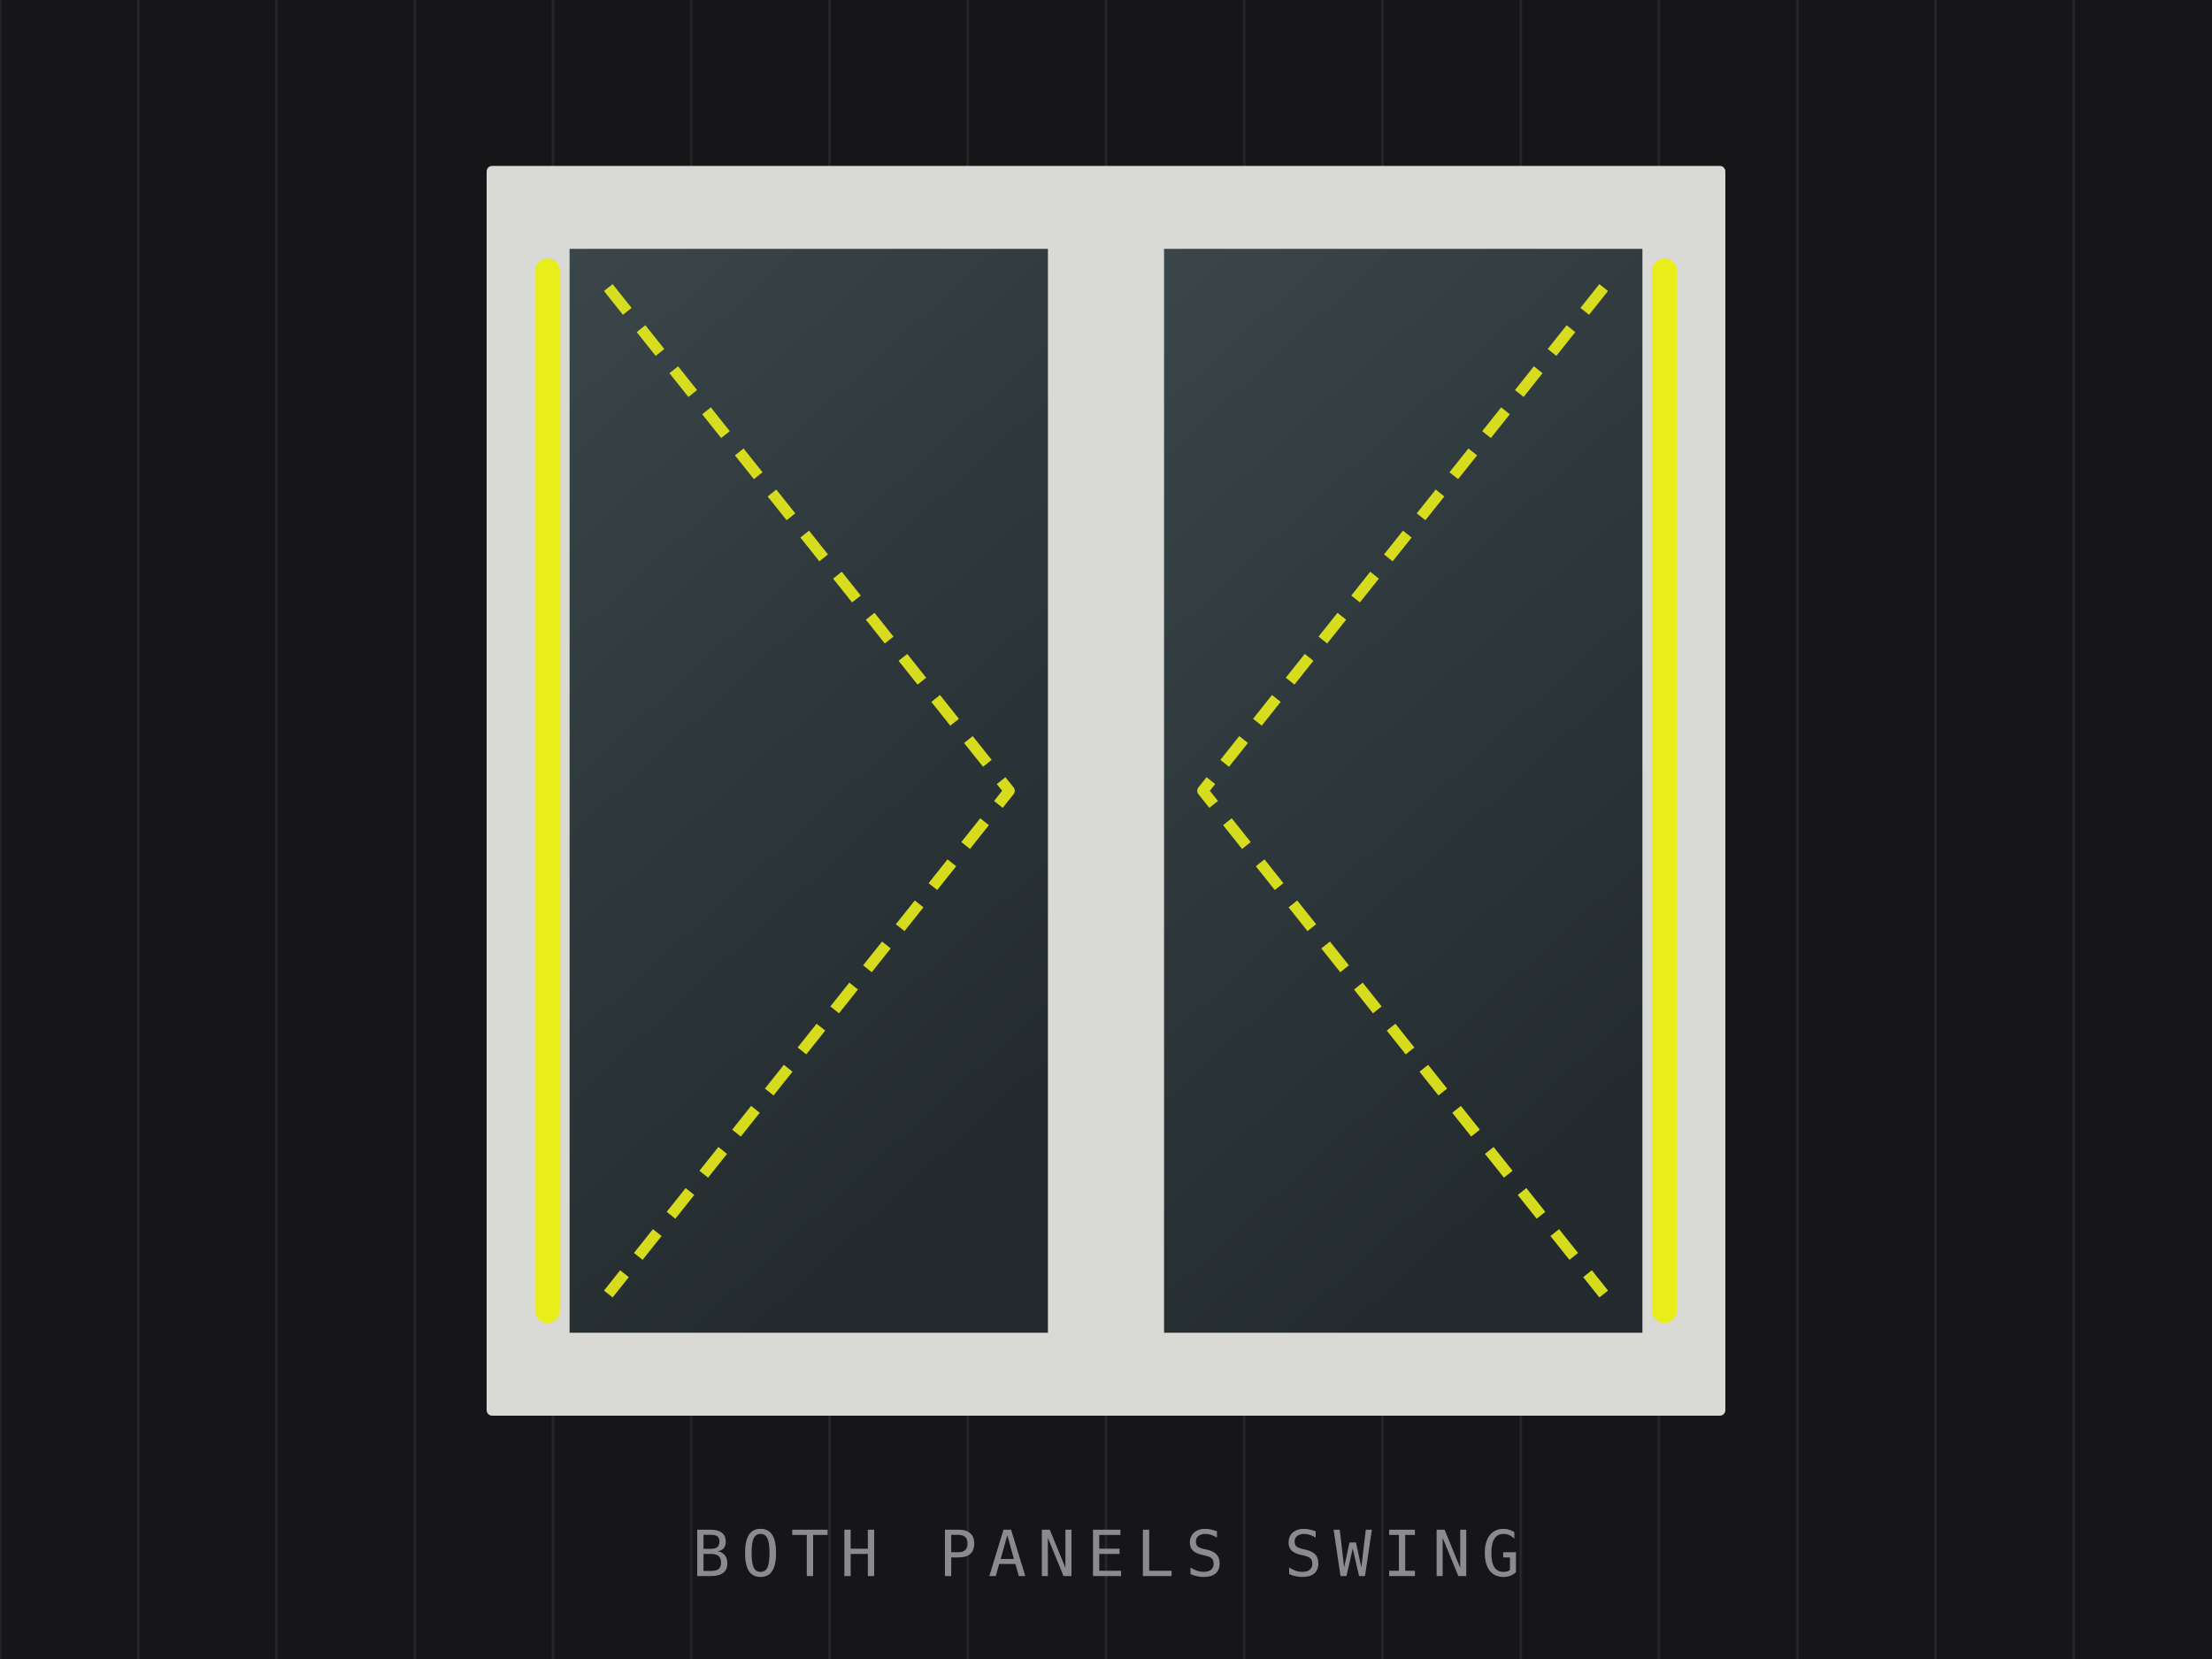
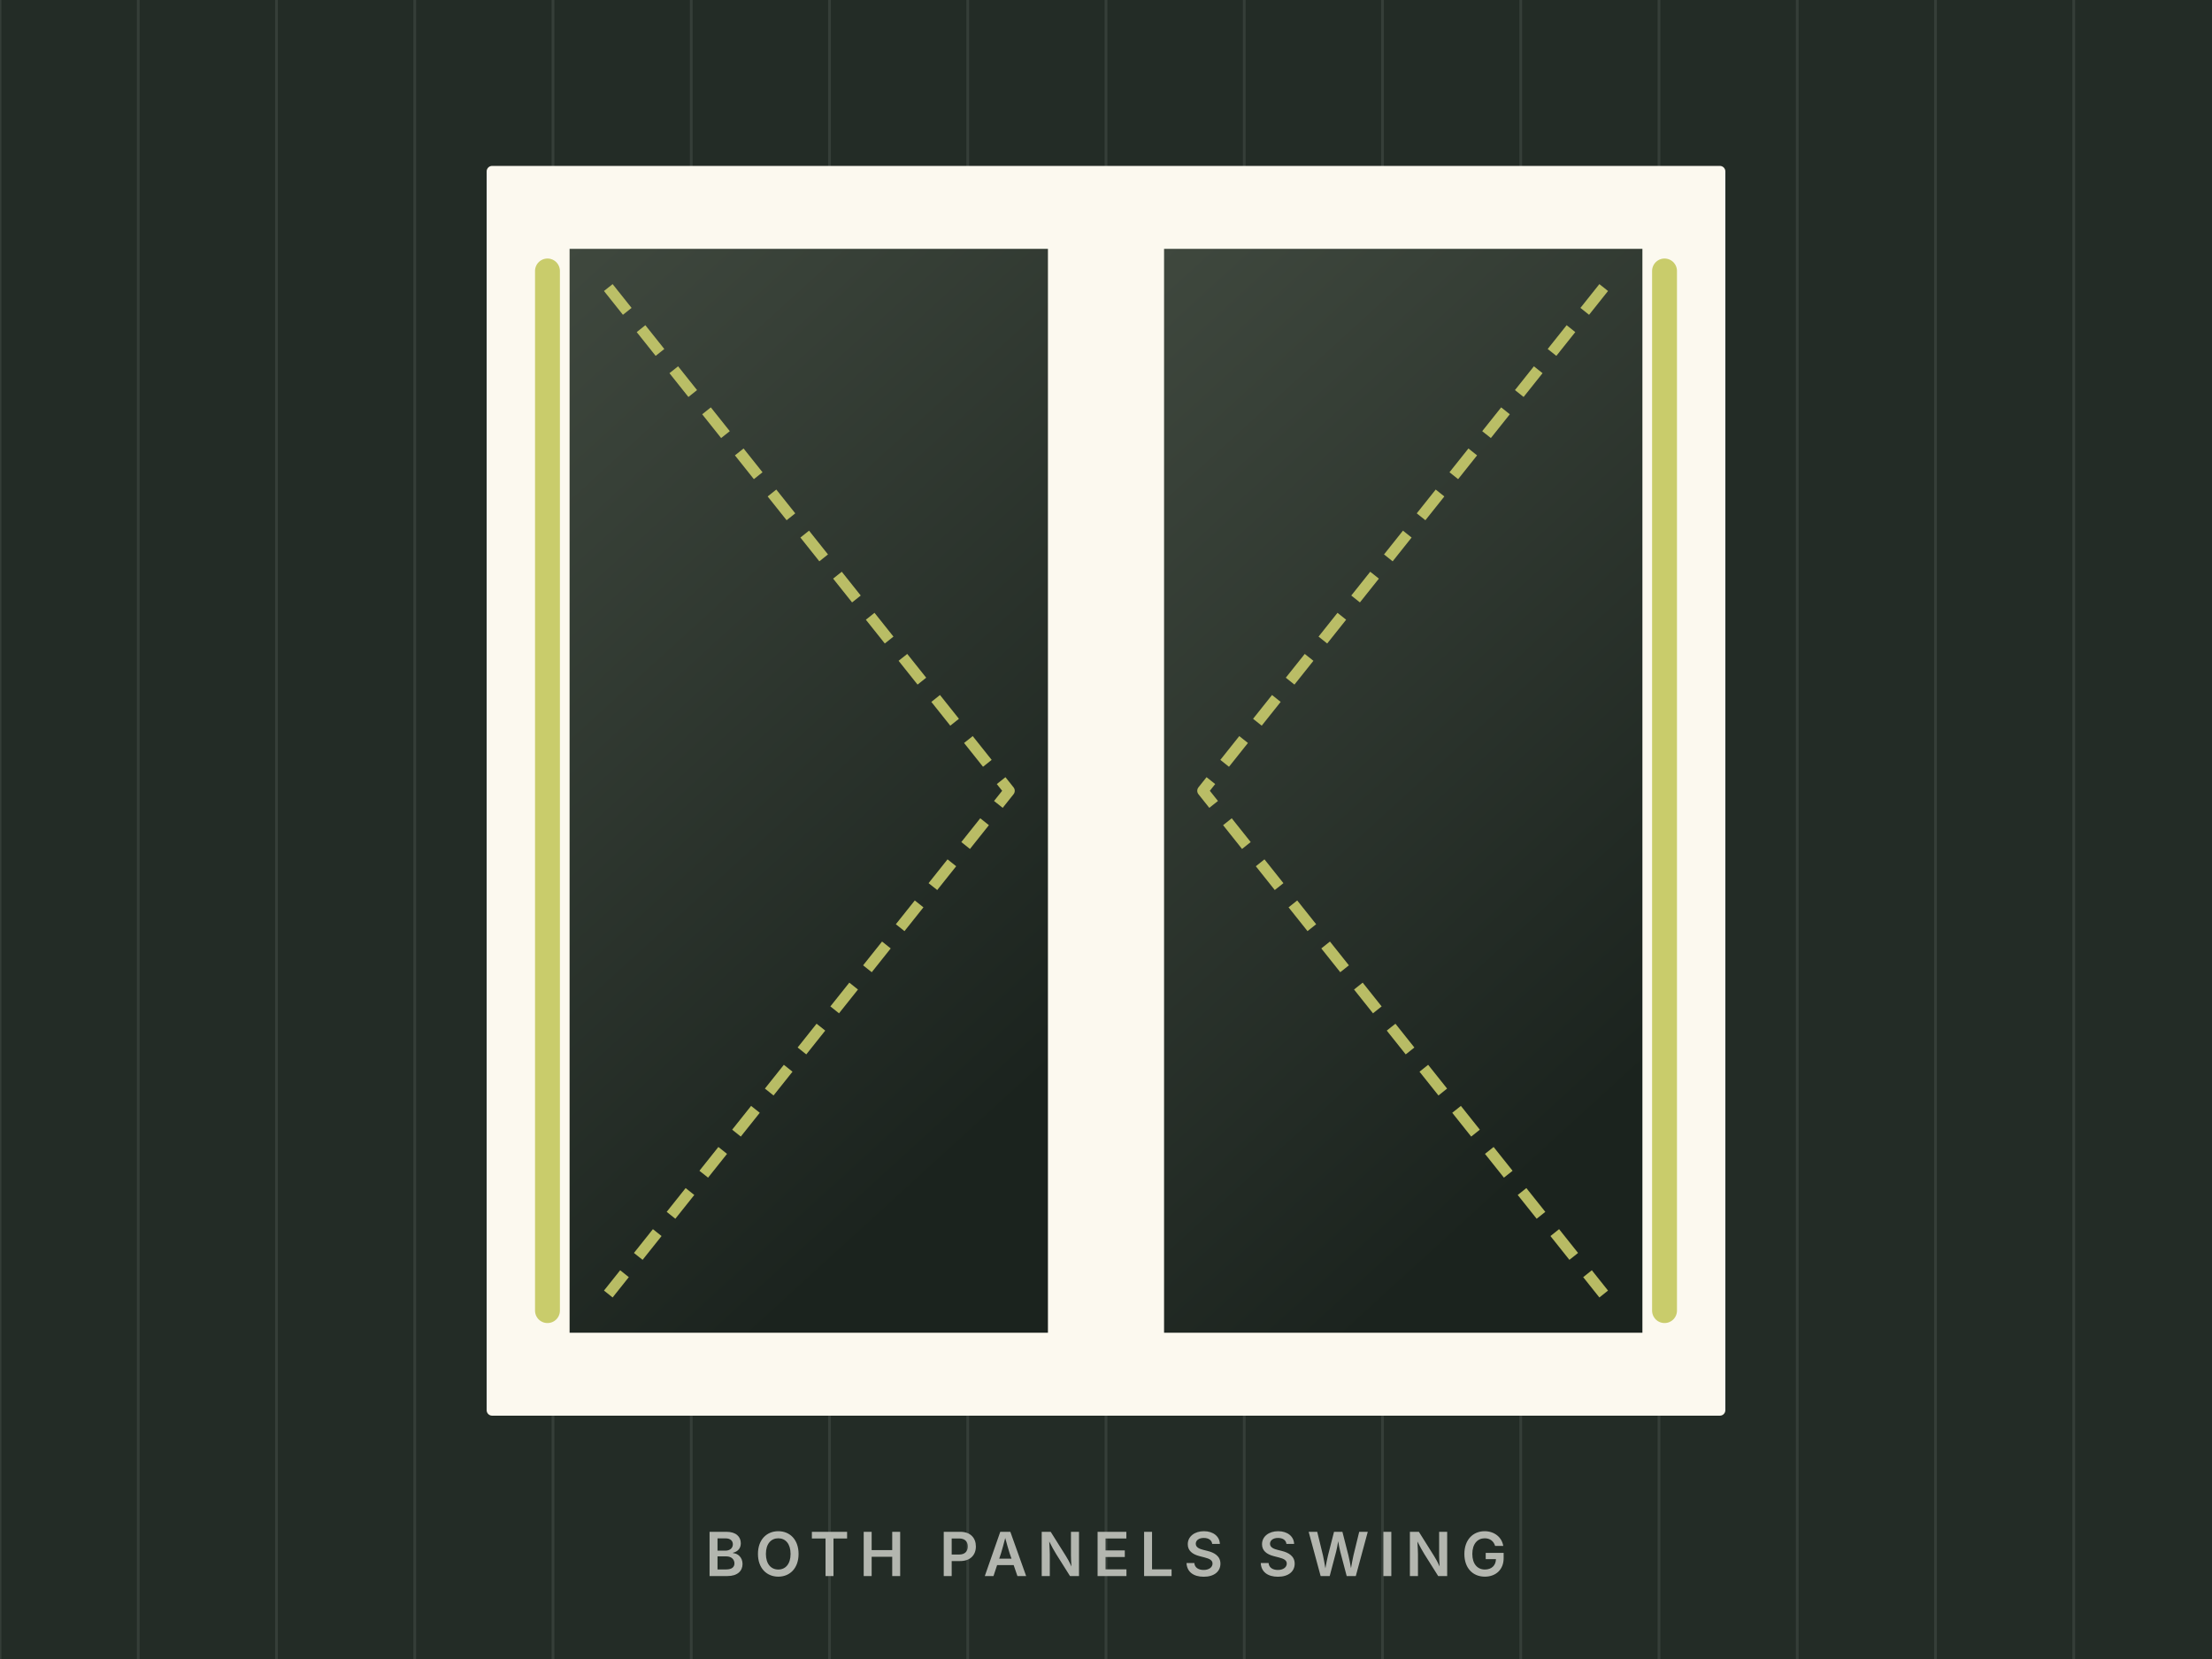
<svg xmlns="http://www.w3.org/2000/svg" viewBox="0 0 800 600" width="800" height="600" role="img" aria-label="French patio doors: two glazed panels, each hinged at its outer edge">
-   <rect width="800" height="600" fill="#161618" />
-   <g stroke="#8a8a91" stroke-width="1" opacity="0.13">
+   <rect width="800" height="600" fill="#232c26" />
+   <g stroke="#b3b6af" stroke-width="1" opacity="0.13">
    <line x1="0" y1="0" x2="0" y2="600" />
    <line x1="50" y1="0" x2="50" y2="600" />
    <line x1="100" y1="0" x2="100" y2="600" />
    <line x1="150" y1="0" x2="150" y2="600" />
    <line x1="200" y1="0" x2="200" y2="600" />
    <line x1="250" y1="0" x2="250" y2="600" />
    <line x1="300" y1="0" x2="300" y2="600" />
    <line x1="350" y1="0" x2="350" y2="600" />
    <line x1="400" y1="0" x2="400" y2="600" />
    <line x1="450" y1="0" x2="450" y2="600" />
    <line x1="500" y1="0" x2="500" y2="600" />
    <line x1="550" y1="0" x2="550" y2="600" />
    <line x1="600" y1="0" x2="600" y2="600" />
    <line x1="650" y1="0" x2="650" y2="600" />
    <line x1="700" y1="0" x2="700" y2="600" />
    <line x1="750" y1="0" x2="750" y2="600" />
  </g>
  <defs>
    <marker id="a" viewBox="0 0 10 10" refX="7.5" refY="5" markerWidth="4.5" markerHeight="4.5" orient="auto">
-       <path d="M0 0 L10 5 L0 10 z" fill="#e9ee1b" />
+       <path d="M0 0 L10 5 L0 10 z" fill="#c9cc6b" />
    </marker>
    <linearGradient id="g" x1="0" y1="0" x2="0.4" y2="1">
-       <stop offset="0" stop-color="#3a464a" />
-       <stop offset="1" stop-color="#232b2e" />
+       <stop offset="0" stop-color="#3f483e" />
+       <stop offset="1" stop-color="#1b231e" />
    </linearGradient>
  </defs>
-   <rect x="176" y="60" width="448" height="452" fill="#d9d9d6" rx="2" />
-   <rect x="190" y="74" width="205.0" height="424" fill="#d9d9d6" rx="2" />
+   <rect x="176" y="60" width="448" height="452" fill="#fcf9ef" rx="2" />
+   <rect x="190" y="74" width="205.0" height="424" fill="#fcf9ef" rx="2" />
  <rect x="206" y="90" width="173.0" height="392" fill="url(#g)" />
-   <rect x="405.0" y="74" width="205.0" height="424" fill="#d9d9d6" rx="2" />
+   <rect x="405.0" y="74" width="205.0" height="424" fill="#fcf9ef" rx="2" />
  <rect x="421.0" y="90" width="173.0" height="392" fill="url(#g)" />
-   <line x1="198" y1="98" x2="198" y2="474" stroke="#e9ee1b" stroke-width="9" stroke-linecap="round" />
-   <line x1="602" y1="98" x2="602" y2="474" stroke="#e9ee1b" stroke-width="9" stroke-linecap="round" />
-   <path d="M 220 104 L 365.0 286.0 L 220 468" fill="none" stroke="#e9ee1b" stroke-width="4" stroke-dasharray="11 8" stroke-linejoin="round" opacity="0.9" />
-   <path d="M 580.0 104 L 435.0 286.0 L 580.0 468" fill="none" stroke="#e9ee1b" stroke-width="4" stroke-dasharray="11 8" stroke-linejoin="round" opacity="0.9" />
-   <text x="400.0" y="570" fill="#8a8a91" text-anchor="middle" font-family="ui-monospace,SFMono-Regular,monospace" font-size="23" letter-spacing="4">BOTH PANELS SWING</text>
+   <line x1="198" y1="98" x2="198" y2="474" stroke="#c9cc6b" stroke-width="9" stroke-linecap="round" />
+   <line x1="602" y1="98" x2="602" y2="474" stroke="#c9cc6b" stroke-width="9" stroke-linecap="round" />
+   <path d="M 220 104 L 365.0 286.0 L 220 468" fill="none" stroke="#c9cc6b" stroke-width="4" stroke-dasharray="11 8" stroke-linejoin="round" opacity="0.9" />
+   <path d="M 580.0 104 L 435.0 286.0 L 580.0 468" fill="none" stroke="#c9cc6b" stroke-width="4" stroke-dasharray="11 8" stroke-linejoin="round" opacity="0.9" />
+   <text x="400.0" y="570" fill="#b3b6af" text-anchor="middle" font-family="Inter,system-ui,sans-serif" font-size="22" font-weight="600" letter-spacing="3.5">BOTH PANELS SWING</text>
</svg>
